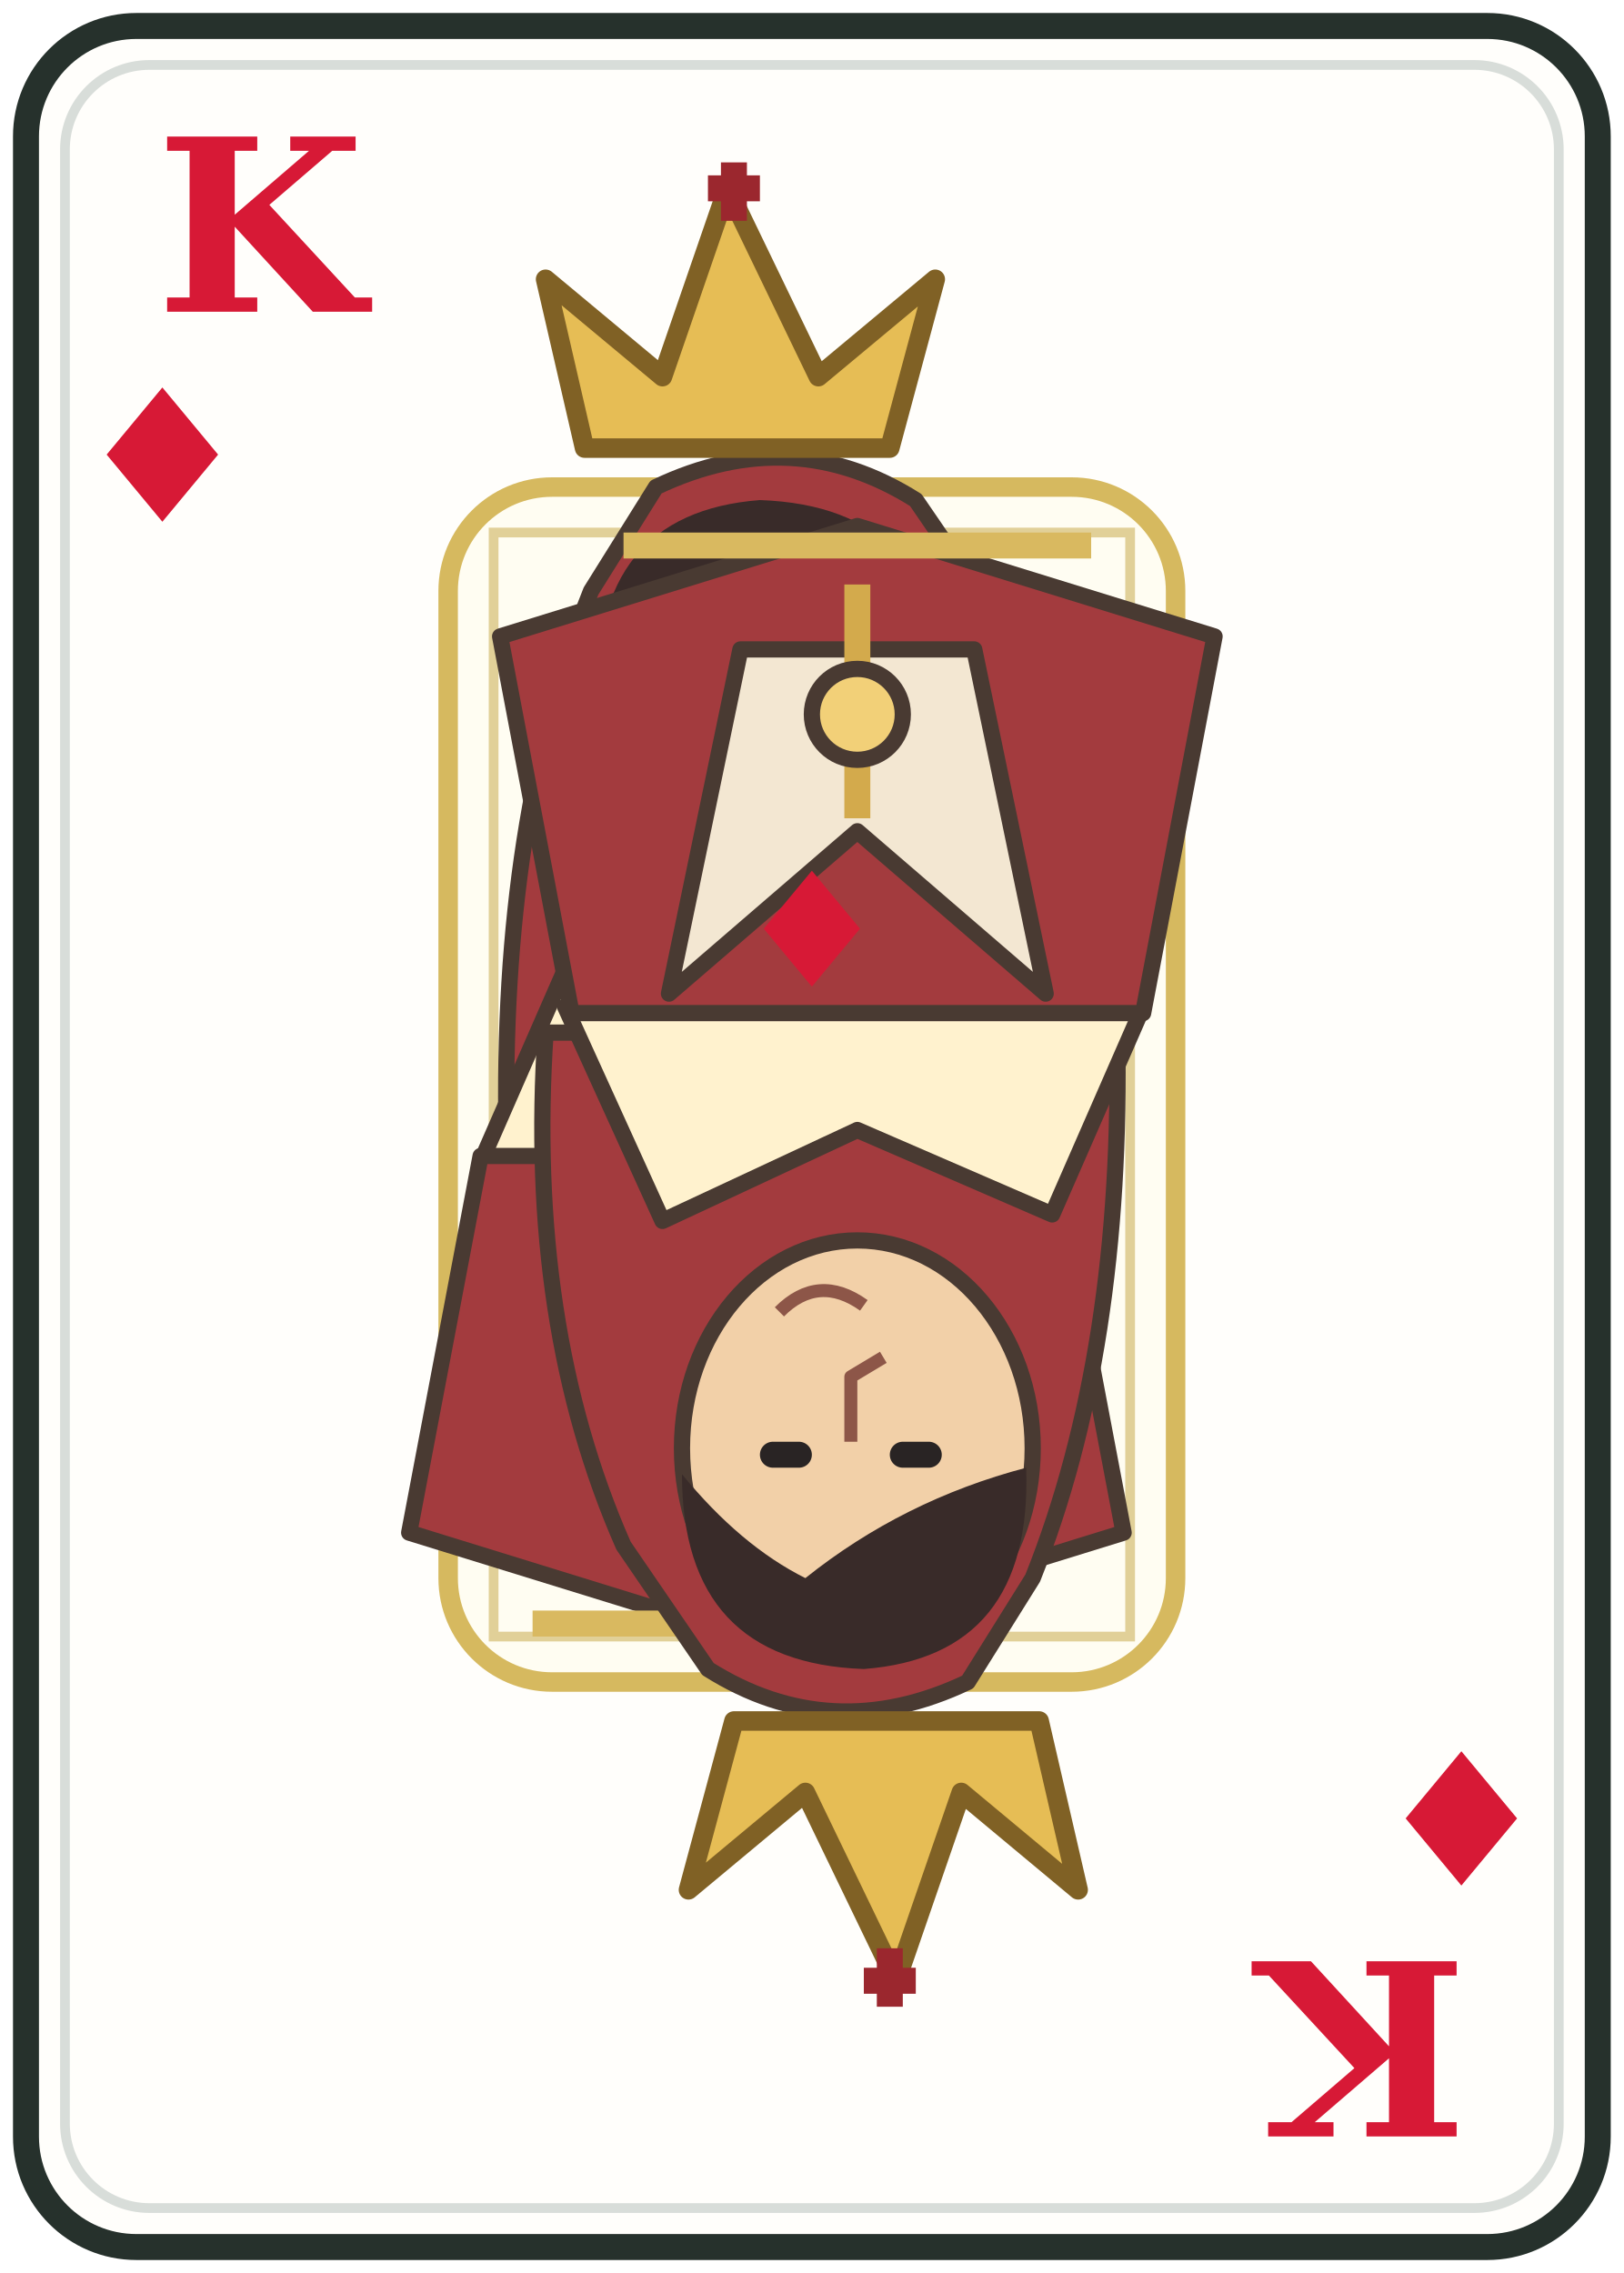
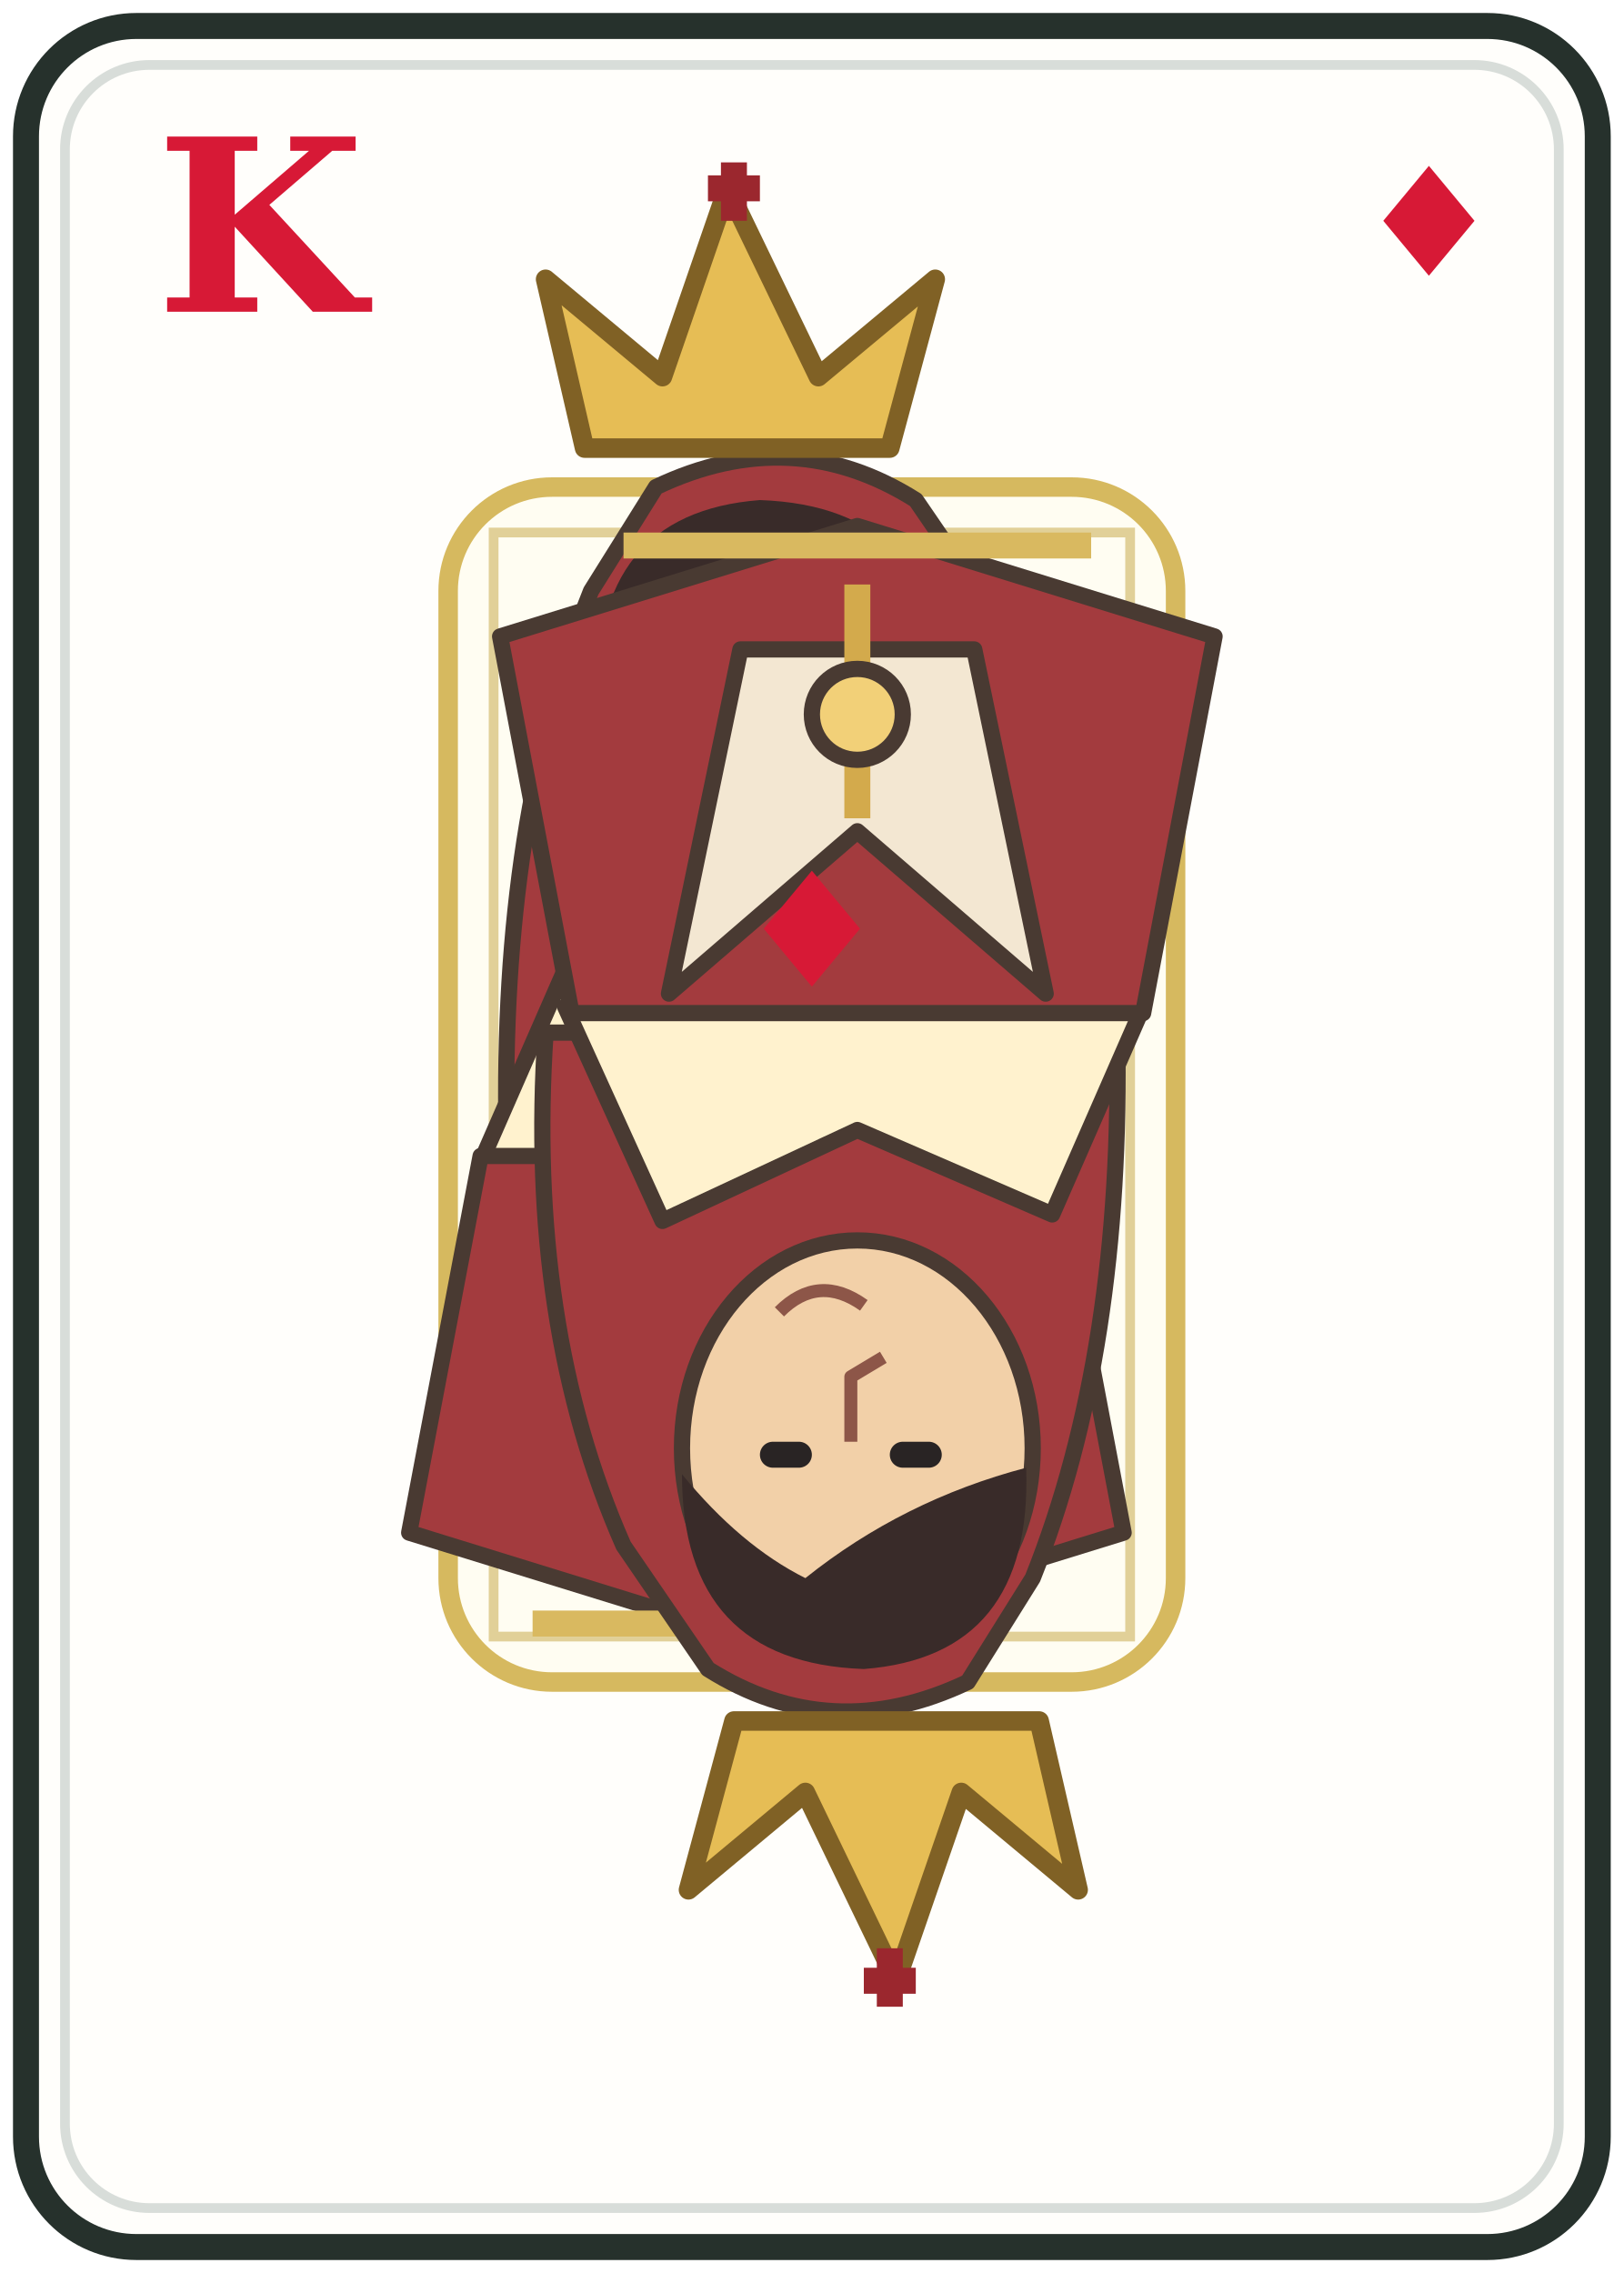
<svg xmlns="http://www.w3.org/2000/svg" width="250" height="350" viewBox="0 0 250 350">
  <rect x="4" y="4" width="242" height="342" rx="17" fill="#fffefb" stroke="#26312c" stroke-width="4" />
  <rect x="10" y="10" width="230" height="330" rx="13" fill="none" stroke="#d8ddd9" stroke-width="1.5" />
  <text x="24" y="48" font-family="DejaVu Serif,serif" font-weight="bold" font-size="37" fill="#d71936">K</text>
-   <g transform="translate(14.0,59.0) rotate(0 11.0 11.0) scale(0.22)" fill="#d71936">
+   <g transform="translate(211.0,25.0) rotate(0 9.0 9.0) scale(0.18)" fill="#d71936">
    <path d="M50 3 89 50 50 97 11 50Z" />
  </g>
  <rect x="69" y="75" width="112" height="184" rx="16" fill="#fffdf2" stroke="#d6b95f" stroke-width="3" />
  <path d="M76 82h98v170H76z" fill="none" stroke="#e1d098" stroke-width="1.5" />
  <g>
    <g stroke="#493a32" stroke-width="2.5" stroke-linejoin="round">
      <path d="M78 175 Q77 126 91 91 L101 75 Q122 65 141 77 L154 96 Q169 130 166 175Z" fill="#a33b3e" />
      <path d="M90 69 84 43l18 15 10-29 14 29 18-15-7 26Z" fill="#e6bd55" stroke="#806125" stroke-width="3" />
      <path d="M109 29h8m-4-4v9" stroke="#9b272e" stroke-width="4" />
      <ellipse cx="118" cy="111" rx="27" ry="32" fill="#f2d0a8" />
      <path d="M92 108 Q91 79 117 77 Q145 78 145 107 Q136 96 126 91 Q111 103 92 108Z" fill="#392b29" stroke="none" />
      <path d="M107 110h4m16 0h4" stroke="#292424" stroke-width="4" stroke-linecap="round" />
      <path d="M119 112v10l-5 3m3 8q7 5 13-1" fill="none" stroke="#8d5648" stroke-width="2" />
      <path d="M88 147 118 160 148 146 163 179H74Z" fill="#fff2ce" />
      <path d="M74 178h88l11 58-55 17-55-17Z" fill="#a33b3e" />
      <path d="m89 181 29 25 29-25-11 53h-36Z" fill="#f3e7d2" />
      <path d="M118 208v36" stroke="#d3aa4c" stroke-width="4" />
      <circle cx="118" cy="224" r="7" fill="#f2d078" />
      <g stroke="none">
        <g transform="translate(115.5,181.5) rotate(0 9.5 9.5) scale(0.19)" fill="#d71936">
          <path d="M50 3 89 50 50 97 11 50Z" />
        </g>
      </g>
      <path d="M82 250h72" stroke="#d9b960" stroke-width="4" />
    </g>
  </g>
  <g transform="rotate(180 125 167)">
    <g stroke="#493a32" stroke-width="2.5" stroke-linejoin="round">
      <path d="M78 175 Q77 126 91 91 L101 75 Q122 65 141 77 L154 96 Q169 130 166 175Z" fill="#a33b3e" />
      <path d="M90 69 84 43l18 15 10-29 14 29 18-15-7 26Z" fill="#e6bd55" stroke="#806125" stroke-width="3" />
      <path d="M109 29h8m-4-4v9" stroke="#9b272e" stroke-width="4" />
      <ellipse cx="118" cy="111" rx="27" ry="32" fill="#f2d0a8" />
      <path d="M92 108 Q91 79 117 77 Q145 78 145 107 Q136 96 126 91 Q111 103 92 108Z" fill="#392b29" stroke="none" />
      <path d="M107 110h4m16 0h4" stroke="#292424" stroke-width="4" stroke-linecap="round" />
      <path d="M119 112v10l-5 3m3 8q7 5 13-1" fill="none" stroke="#8d5648" stroke-width="2" />
      <path d="M88 147 118 160 148 146 163 179H74Z" fill="#fff2ce" />
      <path d="M74 178h88l11 58-55 17-55-17Z" fill="#a33b3e" />
      <path d="m89 181 29 25 29-25-11 53h-36Z" fill="#f3e7d2" />
      <path d="M118 208v36" stroke="#d3aa4c" stroke-width="4" />
      <circle cx="118" cy="224" r="7" fill="#f2d078" />
      <g stroke="none">
        <g transform="translate(115.5,181.5) rotate(0 9.5 9.5) scale(0.19)" fill="#d71936">
          <path d="M50 3 89 50 50 97 11 50Z" />
        </g>
      </g>
      <path d="M82 250h72" stroke="#d9b960" stroke-width="4" />
    </g>
  </g>
-   <g transform="rotate(180 125 175)">
-     <text x="24" y="48" font-family="DejaVu Serif,serif" font-weight="bold" font-size="37" fill="#d71936">K</text>
-     <g transform="translate(14.0,59.0) rotate(0 11.0 11.0) scale(0.22)" fill="#d71936">
-       <path d="M50 3 89 50 50 97 11 50Z" />
-     </g>
-   </g>
</svg>
